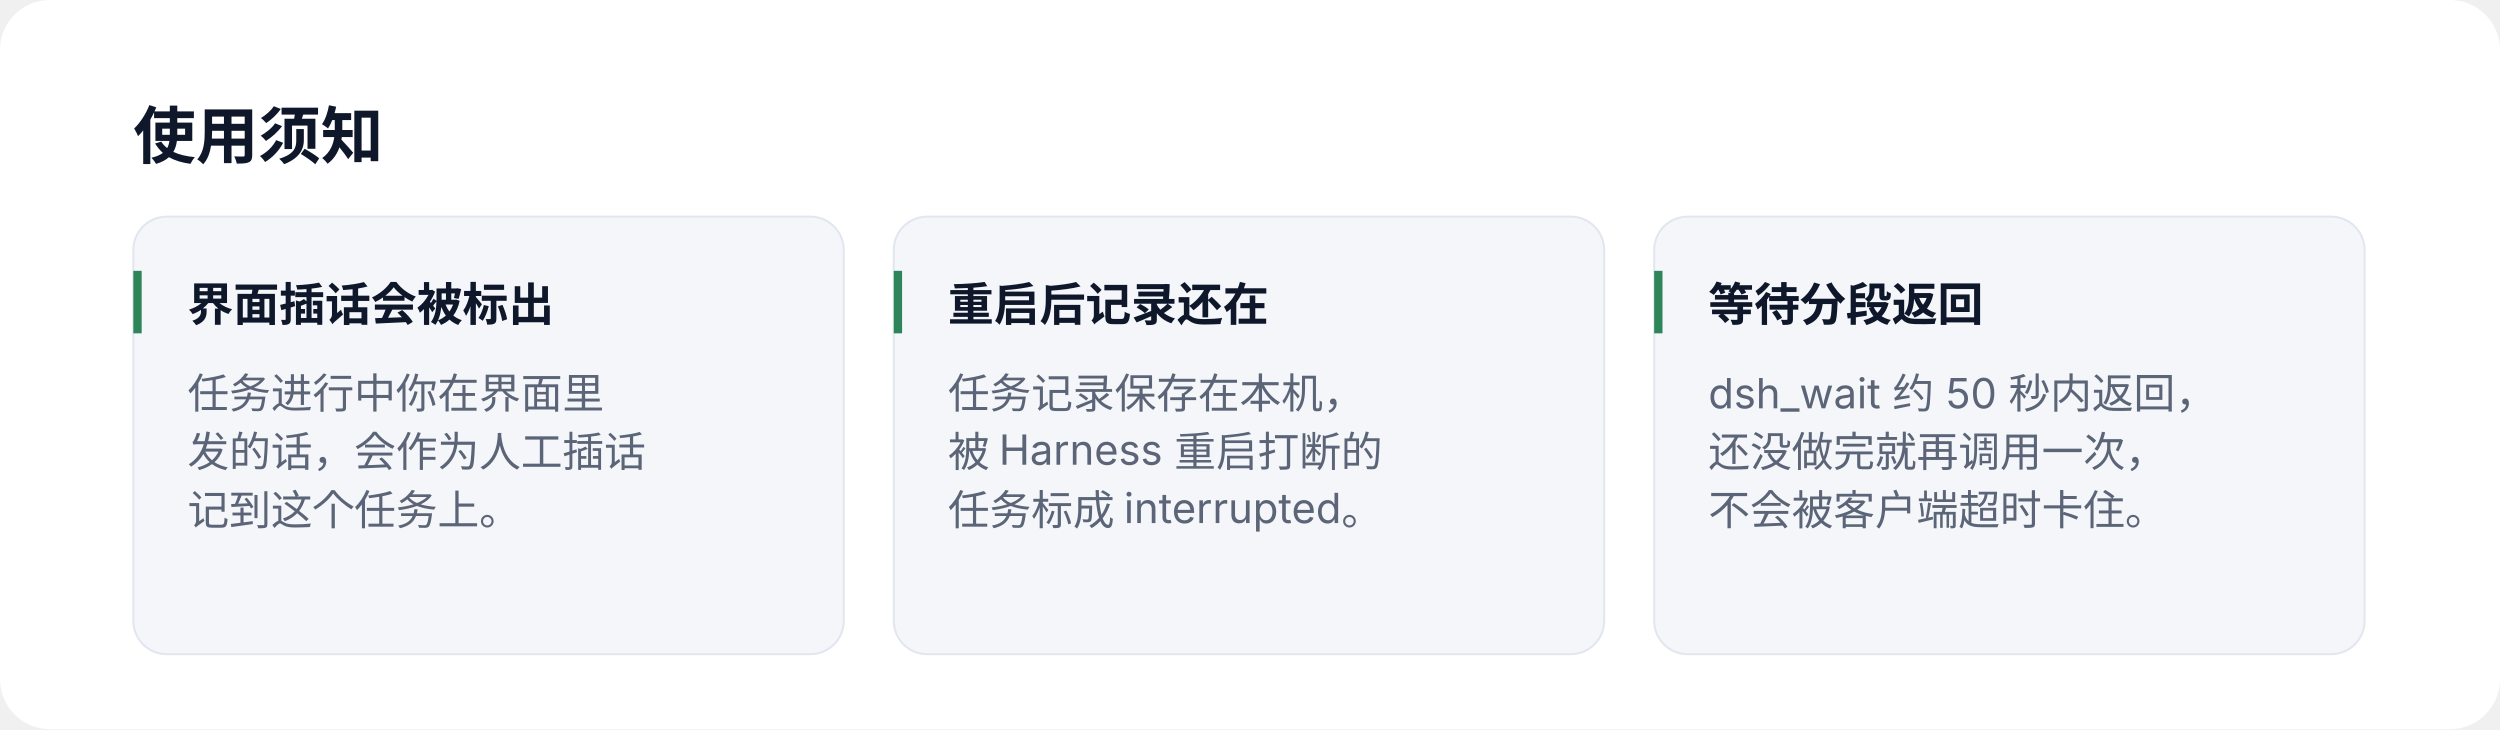
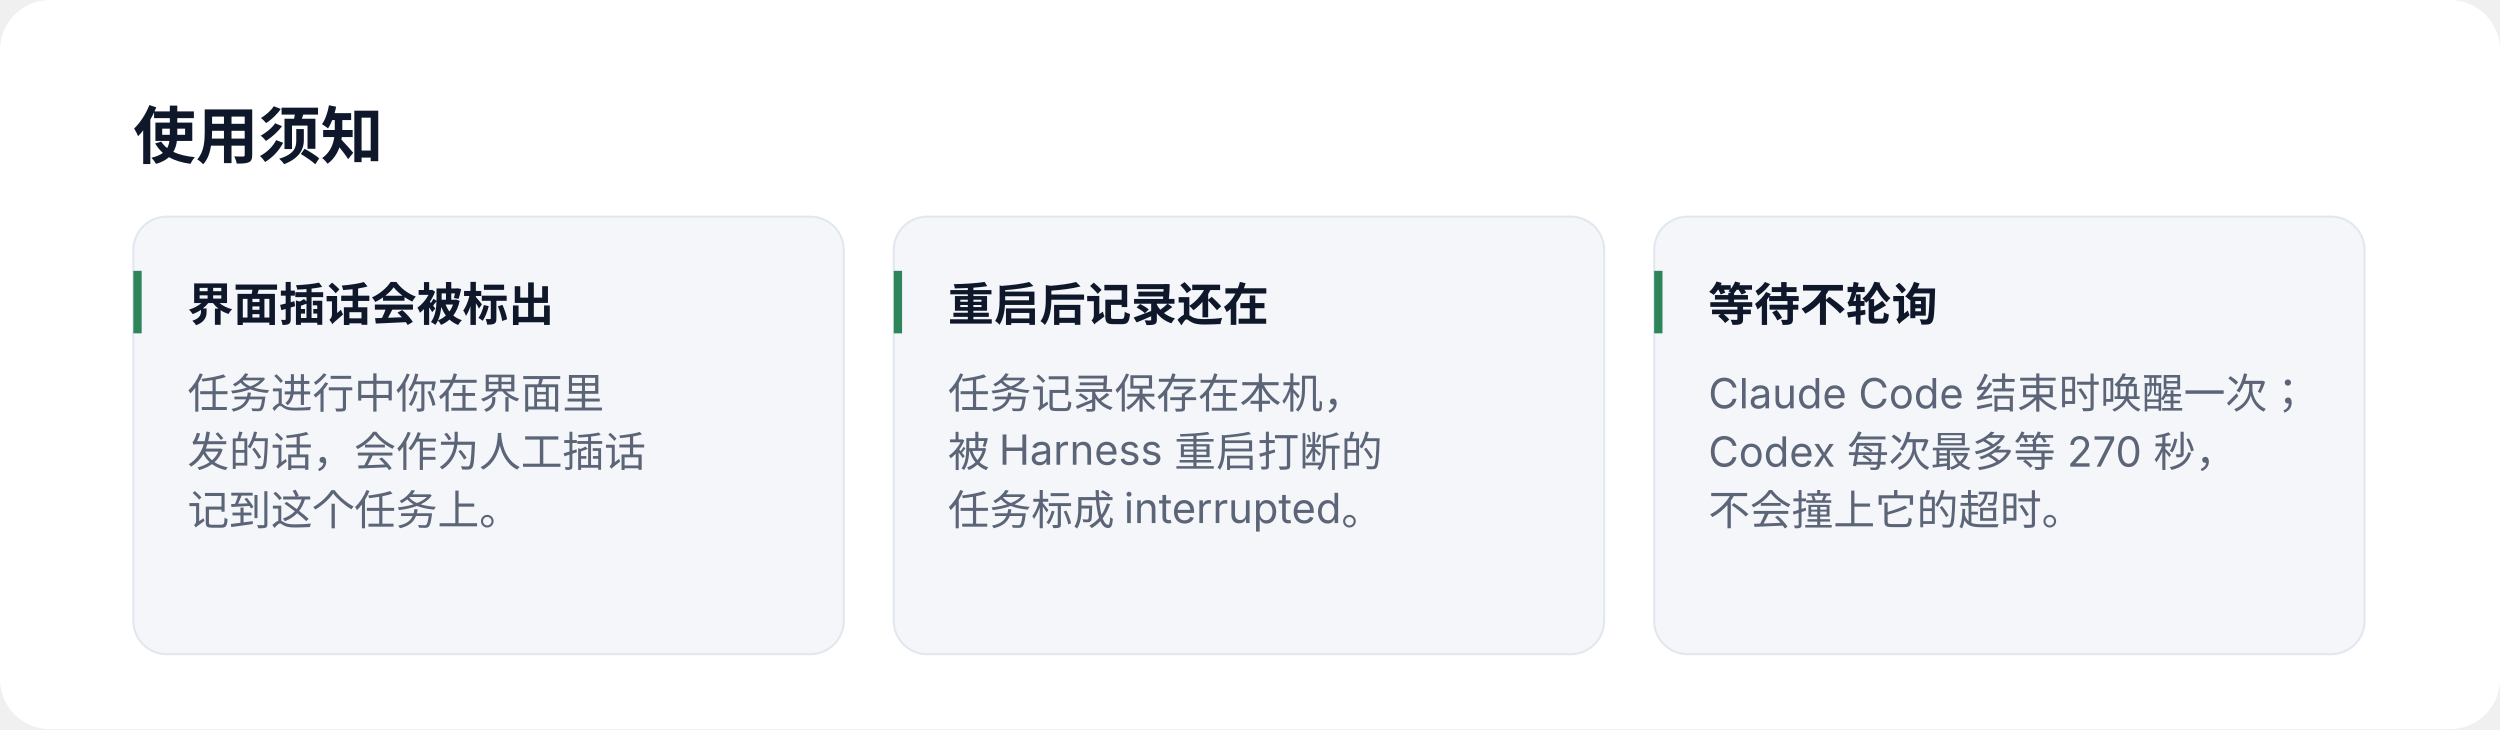
<svg xmlns="http://www.w3.org/2000/svg" width="1200" height="350" viewBox="0 0 1200 350" role="img" aria-labelledby="title desc">
  <rect width="1200" height="350" rx="24" fill="#FFFFFF" />
  <text x="64" y="76" font-family="&quot;Microsoft YaHei&quot;, &quot;PingFang SC&quot;, -apple-system, BlinkMacSystemFont, &quot;Segoe UI&quot;, &quot;PingFang SC&quot;, &quot;Microsoft YaHei&quot;, sans-serif" font-size="30" fill="#0F172A" font-weight="700">使用须知</text>
  <rect x="64" y="104" width="341" height="210" rx="16" fill="#F4F6FA" stroke="#E2E7EF" stroke-width="1" />
  <rect x="64" y="130" width="4" height="30" fill="#2F855A" />
  <text x="90" y="154" font-family="&quot;Microsoft YaHei&quot;, &quot;PingFang SC&quot;, -apple-system, BlinkMacSystemFont, &quot;Segoe UI&quot;, &quot;PingFang SC&quot;, &quot;Microsoft YaHei&quot;, sans-serif" font-size="22" fill="#0F172A" font-weight="700">界面插话会被标出</text>
  <text x="90" y="196" font-family="&quot;Microsoft YaHei&quot;, &quot;PingFang SC&quot;, -apple-system, BlinkMacSystemFont, &quot;Segoe UI&quot;, &quot;PingFang SC&quot;, &quot;Microsoft YaHei&quot;, sans-serif" font-size="20" fill="#5B6577">任务进行中你在界面里</text>
  <text x="90" y="224" font-family="&quot;Microsoft YaHei&quot;, &quot;PingFang SC&quot;, -apple-system, BlinkMacSystemFont, &quot;Segoe UI&quot;, &quot;PingFang SC&quot;, &quot;Microsoft YaHei&quot;, sans-serif" font-size="20" fill="#5B6577">发的话，会作为人工插话</text>
  <text x="90" y="252" font-family="&quot;Microsoft YaHei&quot;, &quot;PingFang SC&quot;, -apple-system, BlinkMacSystemFont, &quot;Segoe UI&quot;, &quot;PingFang SC&quot;, &quot;Microsoft YaHei&quot;, sans-serif" font-size="20" fill="#5B6577">记到这个任务上。</text>
  <rect x="429" y="104" width="341" height="210" rx="16" fill="#F4F6FA" stroke="#E2E7EF" stroke-width="1" />
  <rect x="429" y="130" width="4" height="30" fill="#2F855A" />
  <text x="455" y="154" font-family="&quot;Microsoft YaHei&quot;, &quot;PingFang SC&quot;, -apple-system, BlinkMacSystemFont, &quot;Segoe UI&quot;, &quot;PingFang SC&quot;, &quot;Microsoft YaHei&quot;, sans-serif" font-size="22" fill="#0F172A" font-weight="700">重启后记录还在</text>
  <text x="455" y="196" font-family="&quot;Microsoft YaHei&quot;, &quot;PingFang SC&quot;, -apple-system, BlinkMacSystemFont, &quot;Segoe UI&quot;, &quot;PingFang SC&quot;, &quot;Microsoft YaHei&quot;, sans-serif" font-size="20" fill="#5B6577">任务记录保存在本机，</text>
  <text x="455" y="224" font-family="&quot;Microsoft YaHei&quot;, &quot;PingFang SC&quot;, -apple-system, BlinkMacSystemFont, &quot;Segoe UI&quot;, &quot;PingFang SC&quot;, &quot;Microsoft YaHei&quot;, sans-serif" font-size="20" fill="#5B6577">被 Harness 重启打断的</text>
  <text x="455" y="252" font-family="&quot;Microsoft YaHei&quot;, &quot;PingFang SC&quot;, -apple-system, BlinkMacSystemFont, &quot;Segoe UI&quot;, &quot;PingFang SC&quot;, &quot;Microsoft YaHei&quot;, sans-serif" font-size="20" fill="#5B6577">任务标成 interrupted。</text>
  <rect x="794" y="104" width="341" height="210" rx="16" fill="#F4F6FA" stroke="#E2E7EF" stroke-width="1" />
  <rect x="794" y="130" width="4" height="30" fill="#2F855A" />
-   <text x="820" y="154" font-family="&quot;Microsoft YaHei&quot;, &quot;PingFang SC&quot;, -apple-system, BlinkMacSystemFont, &quot;Segoe UI&quot;, &quot;PingFang SC&quot;, &quot;Microsoft YaHei&quot;, sans-serif" font-size="22" fill="#0F172A" font-weight="700">等待分段返回</text>
-   <text x="820" y="196" font-family="&quot;Microsoft YaHei&quot;, &quot;PingFang SC&quot;, -apple-system, BlinkMacSystemFont, &quot;Segoe UI&quot;, &quot;PingFang SC&quot;, &quot;Microsoft YaHei&quot;, sans-serif" font-size="20" fill="#5B6577">dsh_wait 约 50 秒内返回，</text>
-   <text x="820" y="224" font-family="&quot;Microsoft YaHei&quot;, &quot;PingFang SC&quot;, -apple-system, BlinkMacSystemFont, &quot;Segoe UI&quot;, &quot;PingFang SC&quot;, &quot;Microsoft YaHei&quot;, sans-serif" font-size="20" fill="#5B6577">还没做完就再调用一次，</text>
-   <text x="820" y="252" font-family="&quot;Microsoft YaHei&quot;, &quot;PingFang SC&quot;, -apple-system, BlinkMacSystemFont, &quot;Segoe UI&quot;, &quot;PingFang SC&quot;, &quot;Microsoft YaHei&quot;, sans-serif" font-size="20" fill="#5B6577">不会被客户端超时卡住。</text>
+   <text x="820" y="154" font-family="&quot;Microsoft YaHei&quot;, &quot;PingFang SC&quot;, -apple-system, BlinkMacSystemFont, &quot;Segoe UI&quot;, &quot;PingFang SC&quot;, &quot;Microsoft YaHei&quot;, sans-serif" font-size="22" fill="#0F172A" font-weight="700">等待不轮询</text>
+   <text x="820" y="196" font-family="&quot;Microsoft YaHei&quot;, &quot;PingFang SC&quot;, -apple-system, BlinkMacSystemFont, &quot;Segoe UI&quot;, &quot;PingFang SC&quot;, &quot;Microsoft YaHei&quot;, sans-serif" font-size="20" fill="#5B6577">Claude Code 结束时唤醒一次；</text>
+   <text x="820" y="224" font-family="&quot;Microsoft YaHei&quot;, &quot;PingFang SC&quot;, -apple-system, BlinkMacSystemFont, &quot;Segoe UI&quot;, &quot;PingFang SC&quot;, &quot;Microsoft YaHei&quot;, sans-serif" font-size="20" fill="#5B6577">Codex 每次最多等 270 秒，</text>
+   <text x="820" y="252" font-family="&quot;Microsoft YaHei&quot;, &quot;PingFang SC&quot;, -apple-system, BlinkMacSystemFont, &quot;Segoe UI&quot;, &quot;PingFang SC&quot;, &quot;Microsoft YaHei&quot;, sans-serif" font-size="20" fill="#5B6577">不会撞上它的超时。</text>
</svg>
